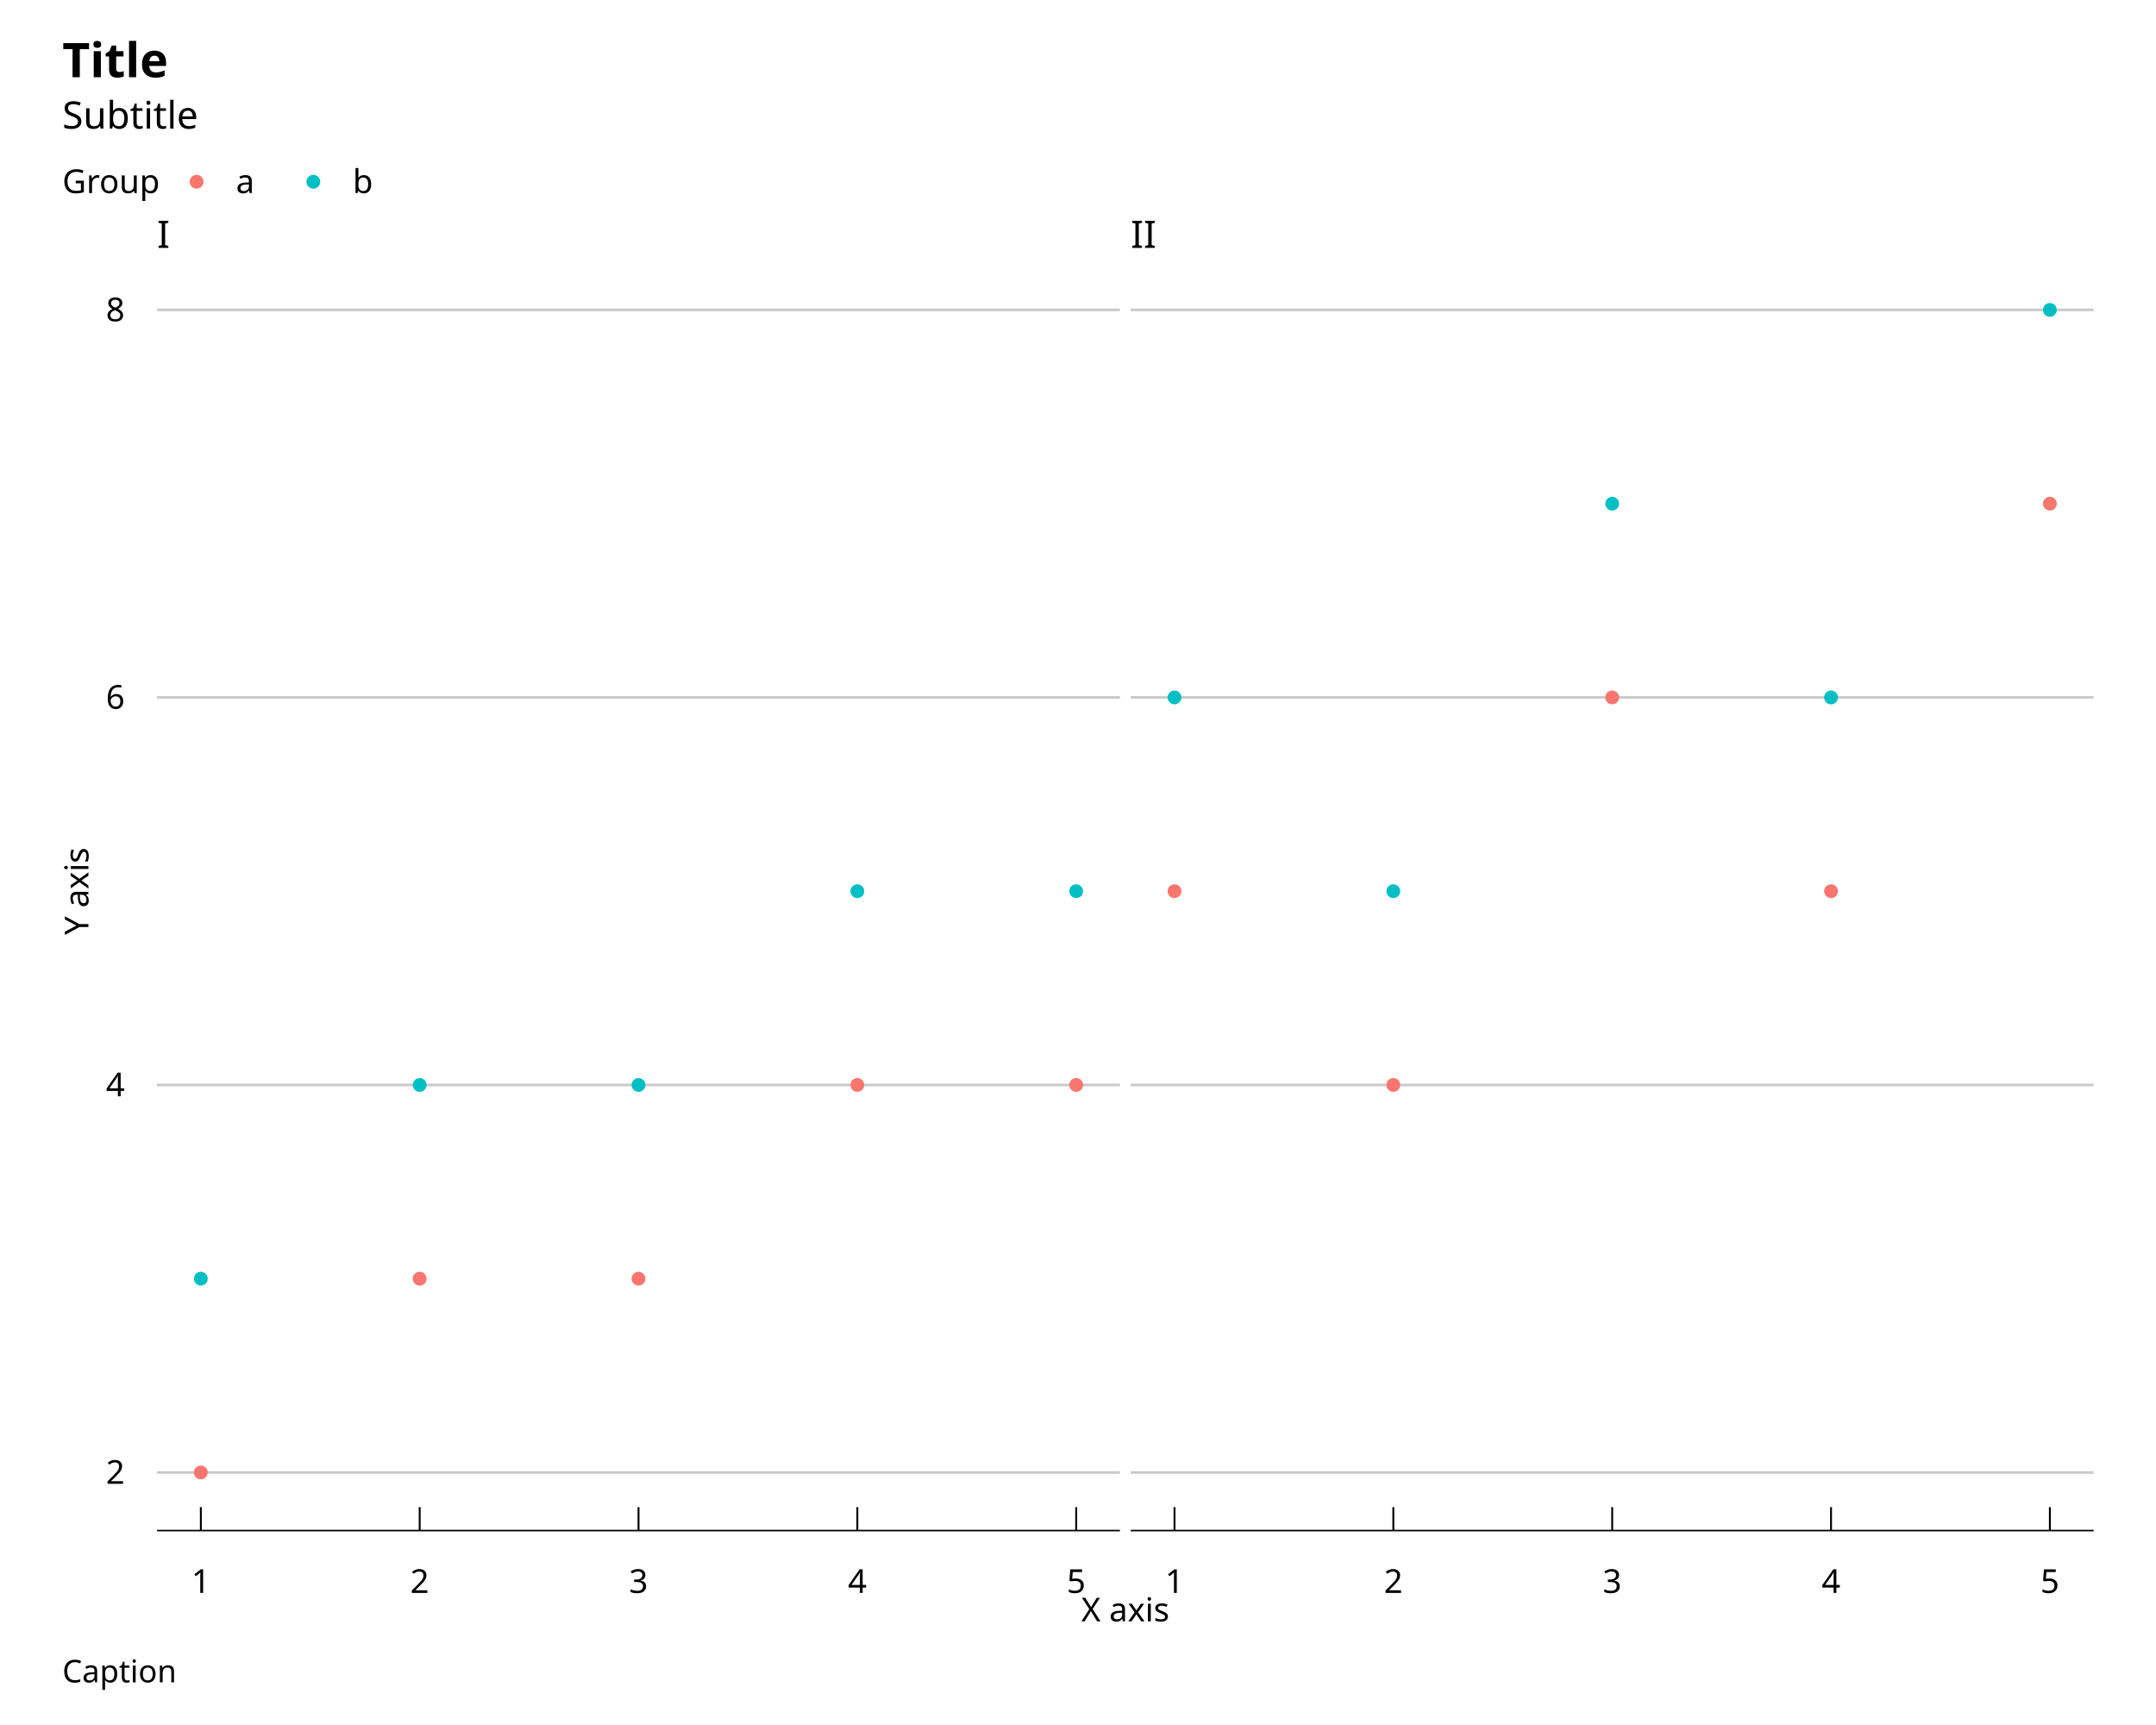
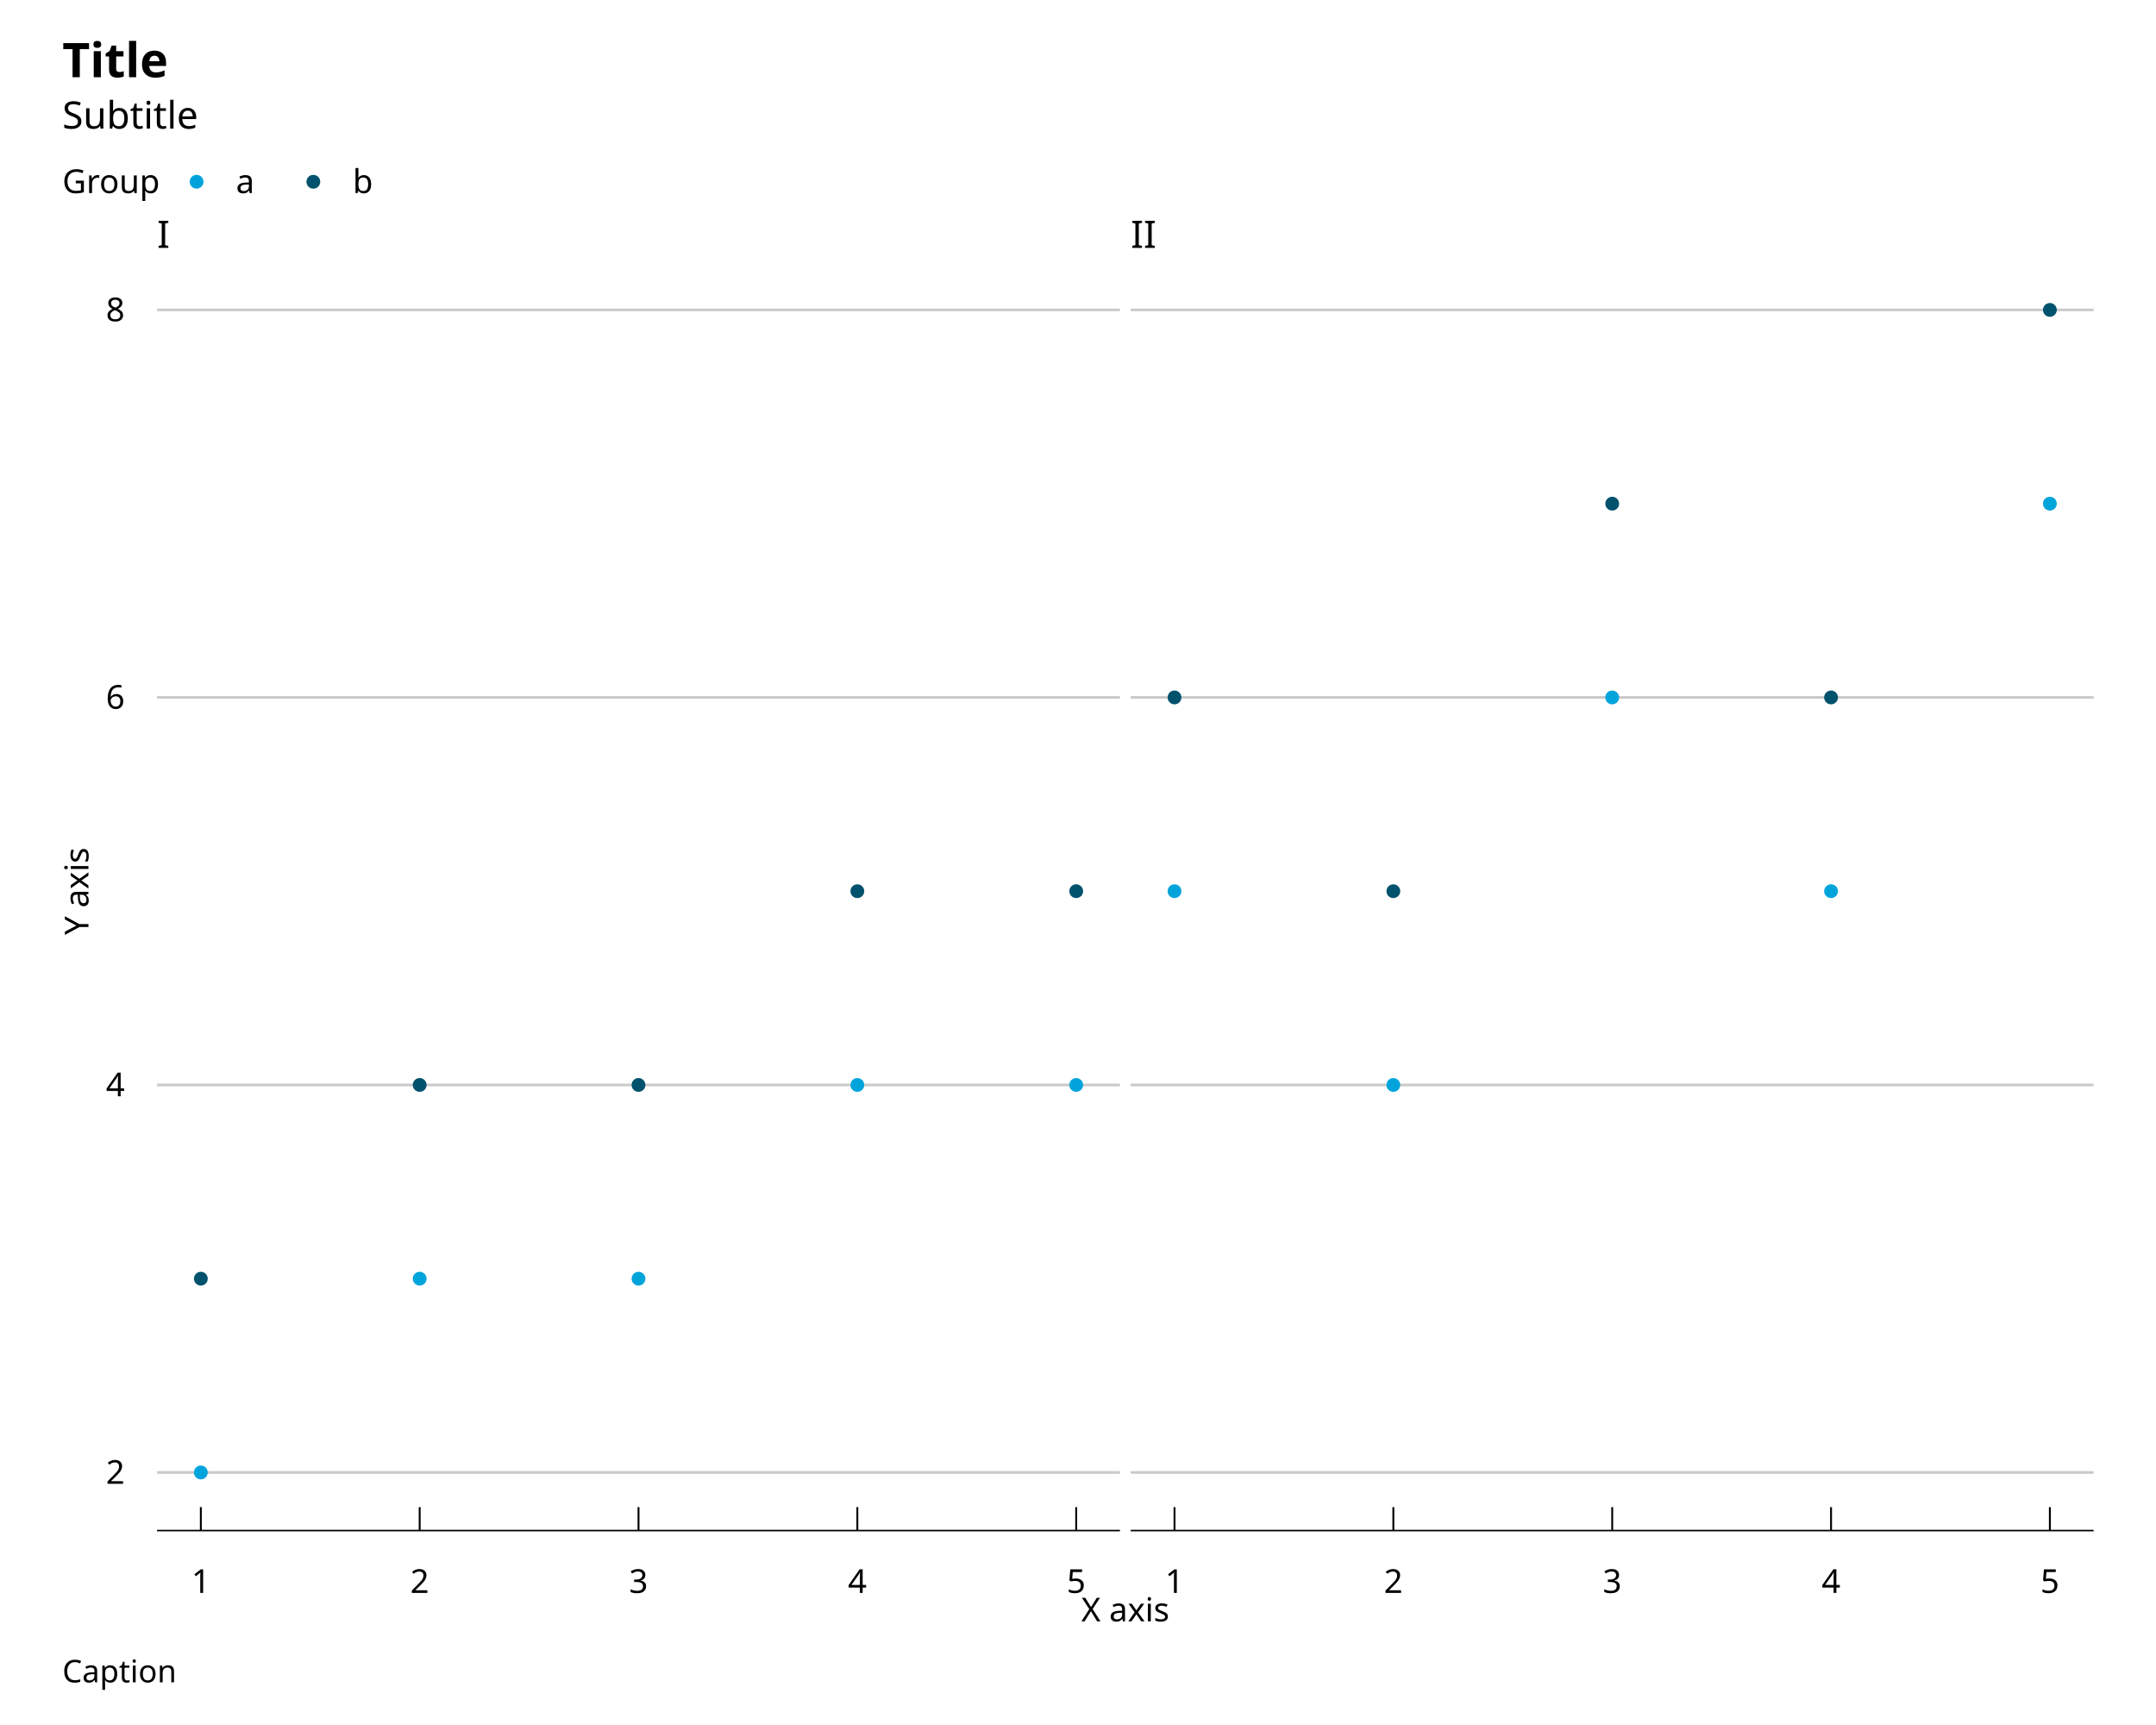
<svg xmlns="http://www.w3.org/2000/svg" class="svglite" data-engine-version="2.0" width="720.00pt" height="576.00pt" viewBox="0 0 720.00 576.00">
  <defs>
    <style type="text/css">
    .svglite line, .svglite polyline, .svglite polygon, .svglite path, .svglite rect, .svglite circle {
      fill: none;
      stroke: #000000;
      stroke-linecap: round;
      stroke-linejoin: round;
      stroke-miterlimit: 10.00;
    }
  </style>
  </defs>
  <rect width="100%" height="100%" style="stroke: none; fill: #FFFFFF;" />
  <defs>
    <clipPath id="cpMC4wMHw3MjAuMDB8MC4wMHw1NzYuMDA=">
      <rect x="0.00" y="0.00" width="720.00" height="576.00" />
    </clipPath>
  </defs>
  <g clip-path="url(#cpMC4wMHw3MjAuMDB8MC4wMHw1NzYuMDA=)">
    <rect x="0.00" y="0.00" width="720.00" height="576.00" style="stroke-width: 1.07; stroke: none; fill: #FFFFFF;" />
  </g>
  <defs>
    <clipPath id="cpNTIuNDV8Mzc0LjAxfDg0LjA4fDUxMS4wOA==">
      <rect x="52.45" y="84.08" width="321.56" height="427.00" />
    </clipPath>
  </defs>
  <g clip-path="url(#cpNTIuNDV8Mzc0LjAxfDg0LjA4fDUxMS4wOA==)">
    <rect x="52.45" y="84.08" width="321.56" height="427.00" style="stroke-width: 1.07; stroke: none; fill: #FFFFFF;" />
    <polyline points="52.45,491.67 374.01,491.67 " style="stroke-width: 0.88; stroke: #C9C9C9; stroke-linecap: butt;" />
    <polyline points="52.45,362.28 374.01,362.28 " style="stroke-width: 0.88; stroke: #C9C9C9; stroke-linecap: butt;" />
    <polyline points="52.45,232.88 374.01,232.88 " style="stroke-width: 0.88; stroke: #C9C9C9; stroke-linecap: butt;" />
    <polyline points="52.45,103.48 374.01,103.48 " style="stroke-width: 0.88; stroke: #C9C9C9; stroke-linecap: butt;" />
-     <circle cx="67.07" cy="491.67" r="1.95" style="stroke-width: 0.71; stroke: #F8766D; fill: #F8766D;" />
-     <circle cx="213.23" cy="426.97" r="1.95" style="stroke-width: 0.71; stroke: #F8766D; fill: #F8766D;" />
-     <circle cx="359.40" cy="362.28" r="1.95" style="stroke-width: 0.71; stroke: #F8766D; fill: #F8766D;" />
-     <circle cx="140.15" cy="426.97" r="1.95" style="stroke-width: 0.71; stroke: #F8766D; fill: #F8766D;" />
-     <circle cx="286.31" cy="362.28" r="1.95" style="stroke-width: 0.71; stroke: #F8766D; fill: #F8766D;" />
-     <circle cx="67.07" cy="426.97" r="1.95" style="stroke-width: 0.71; stroke: #00BFC4; fill: #00BFC4;" />
-     <circle cx="213.23" cy="362.28" r="1.95" style="stroke-width: 0.71; stroke: #00BFC4; fill: #00BFC4;" />
-     <circle cx="359.40" cy="297.58" r="1.95" style="stroke-width: 0.71; stroke: #00BFC4; fill: #00BFC4;" />
-     <circle cx="140.15" cy="362.28" r="1.95" style="stroke-width: 0.71; stroke: #00BFC4; fill: #00BFC4;" />
-     <circle cx="286.31" cy="297.58" r="1.95" style="stroke-width: 0.71; stroke: #00BFC4; fill: #00BFC4;" />
+     <circle cx="67.07" cy="491.67" r="1.95" style="stroke-width: 0.71; stroke: #00A4DB; fill: #00A4DB;" />
+     <circle cx="213.23" cy="426.97" r="1.95" style="stroke-width: 0.71; stroke: #00A4DB; fill: #00A4DB;" />
+     <circle cx="359.40" cy="362.28" r="1.95" style="stroke-width: 0.71; stroke: #00A4DB; fill: #00A4DB;" />
+     <circle cx="140.15" cy="426.97" r="1.95" style="stroke-width: 0.71; stroke: #00A4DB; fill: #00A4DB;" />
+     <circle cx="286.31" cy="362.28" r="1.95" style="stroke-width: 0.71; stroke: #00A4DB; fill: #00A4DB;" />
+     <circle cx="67.07" cy="426.97" r="1.95" style="stroke-width: 0.71; stroke: #00526D; fill: #00526D;" />
+     <circle cx="213.23" cy="362.28" r="1.95" style="stroke-width: 0.71; stroke: #00526D; fill: #00526D;" />
+     <circle cx="359.40" cy="297.58" r="1.95" style="stroke-width: 0.71; stroke: #00526D; fill: #00526D;" />
+     <circle cx="140.15" cy="362.28" r="1.95" style="stroke-width: 0.71; stroke: #00526D; fill: #00526D;" />
+     <circle cx="286.31" cy="297.58" r="1.95" style="stroke-width: 0.71; stroke: #00526D; fill: #00526D;" />
  </g>
  <g clip-path="url(#cpMC4wMHw3MjAuMDB8MC4wMHw1NzYuMDA=)">
</g>
  <defs>
    <clipPath id="cpMzc3LjYxfDY5OS4xOHw4NC4wOHw1MTEuMDg=">
      <rect x="377.61" y="84.08" width="321.56" height="427.00" />
    </clipPath>
  </defs>
  <g clip-path="url(#cpMzc3LjYxfDY5OS4xOHw4NC4wOHw1MTEuMDg=)">
    <rect x="377.61" y="84.08" width="321.56" height="427.00" style="stroke-width: 1.07; stroke: none; fill: #FFFFFF;" />
    <polyline points="377.61,491.67 699.18,491.67 " style="stroke-width: 0.88; stroke: #C9C9C9; stroke-linecap: butt;" />
    <polyline points="377.61,362.28 699.18,362.28 " style="stroke-width: 0.88; stroke: #C9C9C9; stroke-linecap: butt;" />
    <polyline points="377.61,232.88 699.18,232.88 " style="stroke-width: 0.88; stroke: #C9C9C9; stroke-linecap: butt;" />
    <polyline points="377.61,103.48 699.18,103.48 " style="stroke-width: 0.88; stroke: #C9C9C9; stroke-linecap: butt;" />
-     <circle cx="465.31" cy="362.28" r="1.95" style="stroke-width: 0.71; stroke: #F8766D; fill: #F8766D;" />
-     <circle cx="611.48" cy="297.58" r="1.95" style="stroke-width: 0.71; stroke: #F8766D; fill: #F8766D;" />
-     <circle cx="392.23" cy="297.58" r="1.95" style="stroke-width: 0.71; stroke: #F8766D; fill: #F8766D;" />
-     <circle cx="538.40" cy="232.88" r="1.95" style="stroke-width: 0.71; stroke: #F8766D; fill: #F8766D;" />
-     <circle cx="684.56" cy="168.18" r="1.95" style="stroke-width: 0.71; stroke: #F8766D; fill: #F8766D;" />
-     <circle cx="465.31" cy="297.58" r="1.95" style="stroke-width: 0.71; stroke: #00BFC4; fill: #00BFC4;" />
-     <circle cx="611.48" cy="232.88" r="1.95" style="stroke-width: 0.71; stroke: #00BFC4; fill: #00BFC4;" />
-     <circle cx="392.23" cy="232.88" r="1.95" style="stroke-width: 0.71; stroke: #00BFC4; fill: #00BFC4;" />
-     <circle cx="538.40" cy="168.18" r="1.95" style="stroke-width: 0.71; stroke: #00BFC4; fill: #00BFC4;" />
-     <circle cx="684.56" cy="103.48" r="1.95" style="stroke-width: 0.71; stroke: #00BFC4; fill: #00BFC4;" />
+     <circle cx="465.31" cy="362.28" r="1.95" style="stroke-width: 0.71; stroke: #00A4DB; fill: #00A4DB;" />
+     <circle cx="611.48" cy="297.58" r="1.95" style="stroke-width: 0.71; stroke: #00A4DB; fill: #00A4DB;" />
+     <circle cx="392.23" cy="297.58" r="1.95" style="stroke-width: 0.71; stroke: #00A4DB; fill: #00A4DB;" />
+     <circle cx="538.40" cy="232.88" r="1.95" style="stroke-width: 0.71; stroke: #00A4DB; fill: #00A4DB;" />
+     <circle cx="684.56" cy="168.18" r="1.95" style="stroke-width: 0.71; stroke: #00A4DB; fill: #00A4DB;" />
+     <circle cx="465.31" cy="297.58" r="1.95" style="stroke-width: 0.71; stroke: #00526D; fill: #00526D;" />
+     <circle cx="611.48" cy="232.88" r="1.95" style="stroke-width: 0.71; stroke: #00526D; fill: #00526D;" />
+     <circle cx="392.23" cy="232.88" r="1.95" style="stroke-width: 0.71; stroke: #00526D; fill: #00526D;" />
+     <circle cx="538.40" cy="168.18" r="1.95" style="stroke-width: 0.71; stroke: #00526D; fill: #00526D;" />
+     <circle cx="684.56" cy="103.48" r="1.95" style="stroke-width: 0.71; stroke: #00526D; fill: #00526D;" />
  </g>
  <g clip-path="url(#cpMC4wMHw3MjAuMDB8MC4wMHw1NzYuMDA=)">
</g>
  <defs>
    <clipPath id="cpNTIuNDV8Mzc0LjAxfDcyLjc0fDg0LjA4">
      <rect x="52.45" y="72.74" width="321.56" height="11.33" />
    </clipPath>
  </defs>
  <g clip-path="url(#cpNTIuNDV8Mzc0LjAxfDcyLjc0fDg0LjA4)">
    <rect x="52.45" y="72.74" width="321.56" height="11.33" style="stroke-width: 1.07; stroke: none; fill: #FFFFFF;" />
    <text x="52.45" y="82.76" style="font-size: 12.65px; font-family: sans;" textLength="3.51px" lengthAdjust="spacingAndGlyphs">I</text>
  </g>
  <g clip-path="url(#cpMC4wMHw3MjAuMDB8MC4wMHw1NzYuMDA=)">
</g>
  <defs>
    <clipPath id="cpMzc3LjYxfDY5OS4xOHw3Mi43NHw4NC4wOA==">
      <rect x="377.61" y="72.74" width="321.56" height="11.33" />
    </clipPath>
  </defs>
  <g clip-path="url(#cpMzc3LjYxfDY5OS4xOHw3Mi43NHw4NC4wOA==)">
    <rect x="377.61" y="72.74" width="321.56" height="11.33" style="stroke-width: 1.07; stroke: none; fill: #FFFFFF;" />
    <text x="377.61" y="82.76" style="font-size: 12.65px; font-family: sans;" textLength="7.03px" lengthAdjust="spacingAndGlyphs">II</text>
  </g>
  <g clip-path="url(#cpMC4wMHw3MjAuMDB8MC4wMHw1NzYuMDA=)">
    <polyline points="52.45,511.08 374.01,511.08 " style="stroke-width: 0.51; stroke-linecap: butt;" />
    <polyline points="67.07,503.25 67.07,511.08 " style="stroke-width: 0.63; stroke-linecap: butt;" />
    <polyline points="140.15,503.25 140.15,511.08 " style="stroke-width: 0.63; stroke-linecap: butt;" />
    <polyline points="213.23,503.25 213.23,511.08 " style="stroke-width: 0.63; stroke-linecap: butt;" />
    <polyline points="286.31,503.25 286.31,511.08 " style="stroke-width: 0.63; stroke-linecap: butt;" />
    <polyline points="359.40,503.25 359.40,511.08 " style="stroke-width: 0.63; stroke-linecap: butt;" />
    <text x="67.07" y="531.89" text-anchor="middle" style="font-size: 11.00px; font-family: sans;" textLength="6.12px" lengthAdjust="spacingAndGlyphs">1</text>
    <text x="140.15" y="531.89" text-anchor="middle" style="font-size: 11.00px; font-family: sans;" textLength="6.12px" lengthAdjust="spacingAndGlyphs">2</text>
    <text x="213.23" y="531.89" text-anchor="middle" style="font-size: 11.00px; font-family: sans;" textLength="6.12px" lengthAdjust="spacingAndGlyphs">3</text>
    <text x="286.31" y="531.89" text-anchor="middle" style="font-size: 11.00px; font-family: sans;" textLength="6.12px" lengthAdjust="spacingAndGlyphs">4</text>
    <text x="359.40" y="531.89" text-anchor="middle" style="font-size: 11.00px; font-family: sans;" textLength="6.12px" lengthAdjust="spacingAndGlyphs">5</text>
    <polyline points="377.61,511.08 699.18,511.08 " style="stroke-width: 0.51; stroke-linecap: butt;" />
    <polyline points="392.23,503.25 392.23,511.08 " style="stroke-width: 0.63; stroke-linecap: butt;" />
    <polyline points="465.31,503.25 465.31,511.08 " style="stroke-width: 0.63; stroke-linecap: butt;" />
    <polyline points="538.40,503.25 538.40,511.08 " style="stroke-width: 0.63; stroke-linecap: butt;" />
    <polyline points="611.48,503.25 611.48,511.08 " style="stroke-width: 0.63; stroke-linecap: butt;" />
    <polyline points="684.56,503.25 684.56,511.08 " style="stroke-width: 0.63; stroke-linecap: butt;" />
    <text x="392.23" y="531.89" text-anchor="middle" style="font-size: 11.00px; font-family: sans;" textLength="6.12px" lengthAdjust="spacingAndGlyphs">1</text>
    <text x="465.31" y="531.89" text-anchor="middle" style="font-size: 11.00px; font-family: sans;" textLength="6.12px" lengthAdjust="spacingAndGlyphs">2</text>
    <text x="538.40" y="531.89" text-anchor="middle" style="font-size: 11.00px; font-family: sans;" textLength="6.12px" lengthAdjust="spacingAndGlyphs">3</text>
    <text x="611.48" y="531.89" text-anchor="middle" style="font-size: 11.00px; font-family: sans;" textLength="6.12px" lengthAdjust="spacingAndGlyphs">4</text>
    <text x="684.56" y="531.89" text-anchor="middle" style="font-size: 11.00px; font-family: sans;" textLength="6.12px" lengthAdjust="spacingAndGlyphs">5</text>
    <text x="35.37" y="495.46" style="font-size: 11.00px; font-family: sans;" textLength="6.12px" lengthAdjust="spacingAndGlyphs">2</text>
    <text x="35.37" y="366.06" style="font-size: 11.00px; font-family: sans;" textLength="6.12px" lengthAdjust="spacingAndGlyphs">4</text>
    <text x="35.37" y="236.66" style="font-size: 11.00px; font-family: sans;" textLength="6.12px" lengthAdjust="spacingAndGlyphs">6</text>
    <text x="35.37" y="107.27" style="font-size: 11.00px; font-family: sans;" textLength="6.12px" lengthAdjust="spacingAndGlyphs">8</text>
    <text x="375.81" y="541.39" text-anchor="middle" style="font-size: 11.00px; font-family: sans;" textLength="29.96px" lengthAdjust="spacingAndGlyphs">X axis</text>
    <text transform="translate(29.53,297.58) rotate(-90)" text-anchor="middle" style="font-size: 11.00px; font-family: sans;" textLength="29.96px" lengthAdjust="spacingAndGlyphs">Y axis</text>
    <rect x="20.82" y="55.21" width="103.09" height="10.96" style="stroke-width: 1.07; stroke: none; fill: #FFFFFF;" />
    <text x="20.82" y="64.47" style="font-size: 11.00px; font-family: sans;" textLength="30.58px" lengthAdjust="spacingAndGlyphs">Group</text>
    <rect x="56.88" y="55.21" width="17.53" height="10.96" style="stroke-width: 1.07; stroke: none; fill: #FFFFFF;" />
-     <circle cx="65.65" cy="60.69" r="1.95" style="stroke-width: 0.71; stroke: #F8766D; fill: #F8766D;" />
+     <circle cx="65.65" cy="60.69" r="1.95" style="stroke-width: 0.71; stroke: #00A4DB; fill: #00A4DB;" />
    <rect x="95.87" y="55.21" width="17.53" height="10.96" style="stroke-width: 1.07; stroke: none; fill: #FFFFFF;" />
-     <circle cx="104.64" cy="60.69" r="1.95" style="stroke-width: 0.71; stroke: #00BFC4; fill: #00BFC4;" />
+     <circle cx="104.64" cy="60.69" r="1.95" style="stroke-width: 0.71; stroke: #00526D; fill: #00526D;" />
    <text x="78.80" y="64.47" style="font-size: 11.00px; font-family: sans;" textLength="6.12px" lengthAdjust="spacingAndGlyphs">a</text>
    <text x="117.79" y="64.47" style="font-size: 11.00px; font-family: sans;" textLength="6.12px" lengthAdjust="spacingAndGlyphs">b</text>
    <text x="20.82" y="42.94" style="font-size: 12.65px; font-family: sans;" textLength="42.19px" lengthAdjust="spacingAndGlyphs">Subtitle</text>
    <text x="20.82" y="25.78" style="font-size: 15.95px; font-weight: bold; font-family: sans;" textLength="30.13px" lengthAdjust="spacingAndGlyphs">Title</text>
    <text x="20.82" y="561.76" style="font-size: 10.45px; font-family: sans;" textLength="36.02px" lengthAdjust="spacingAndGlyphs">Caption</text>
  </g>
</svg>
